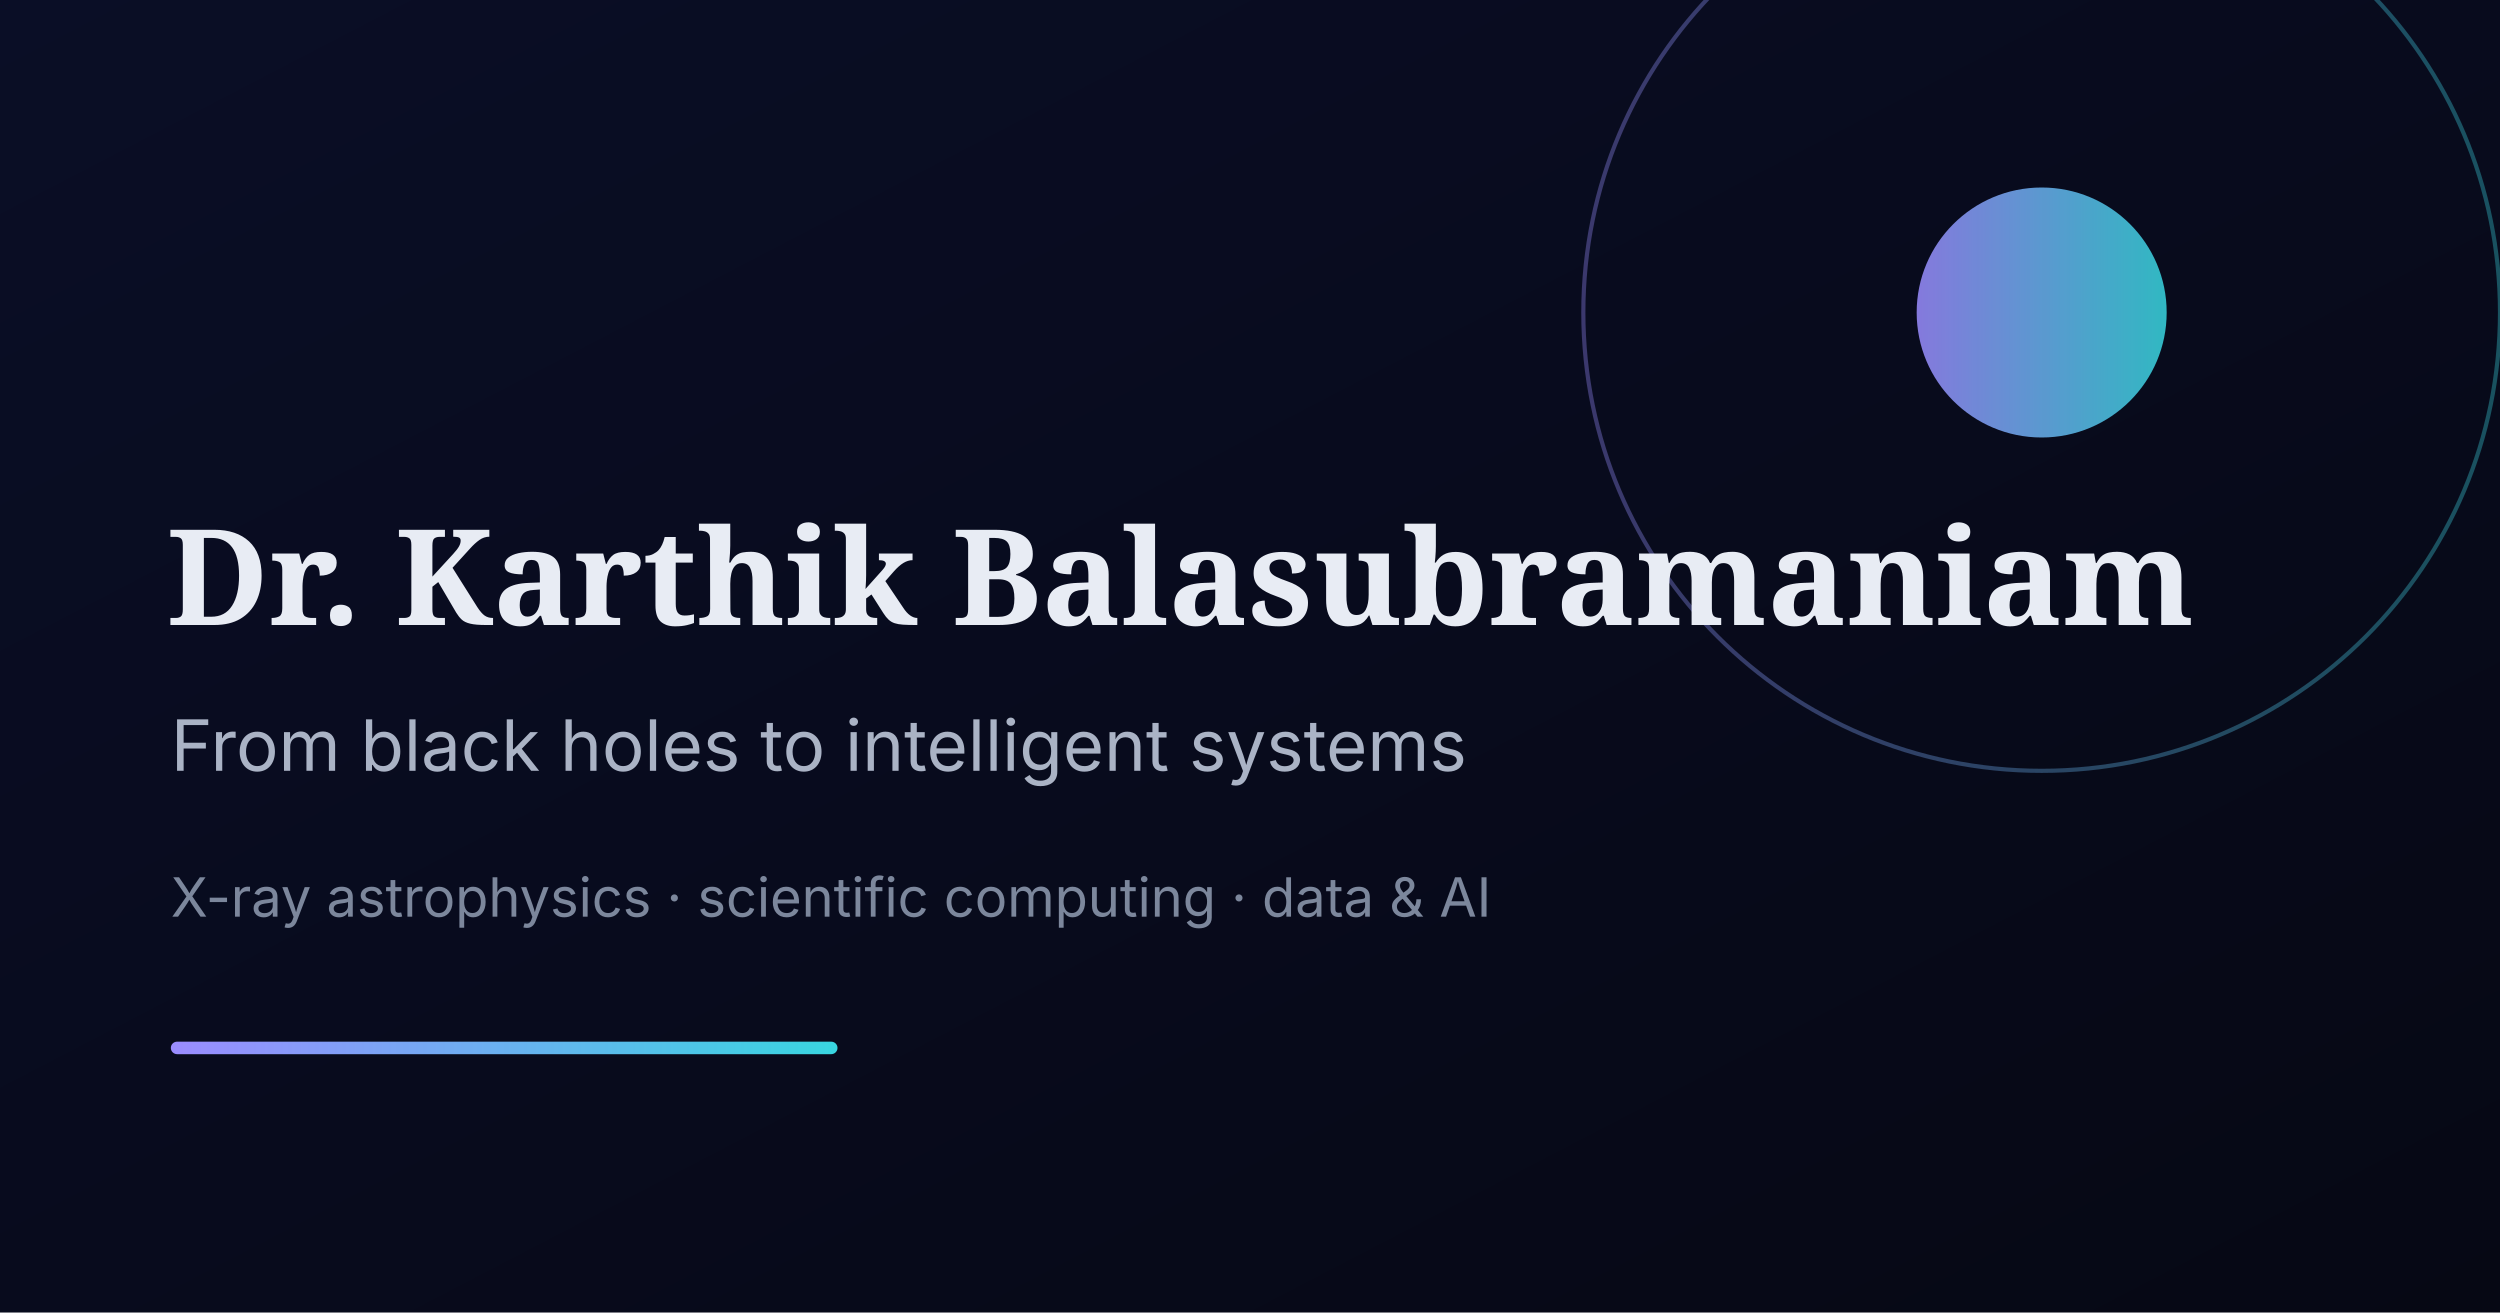
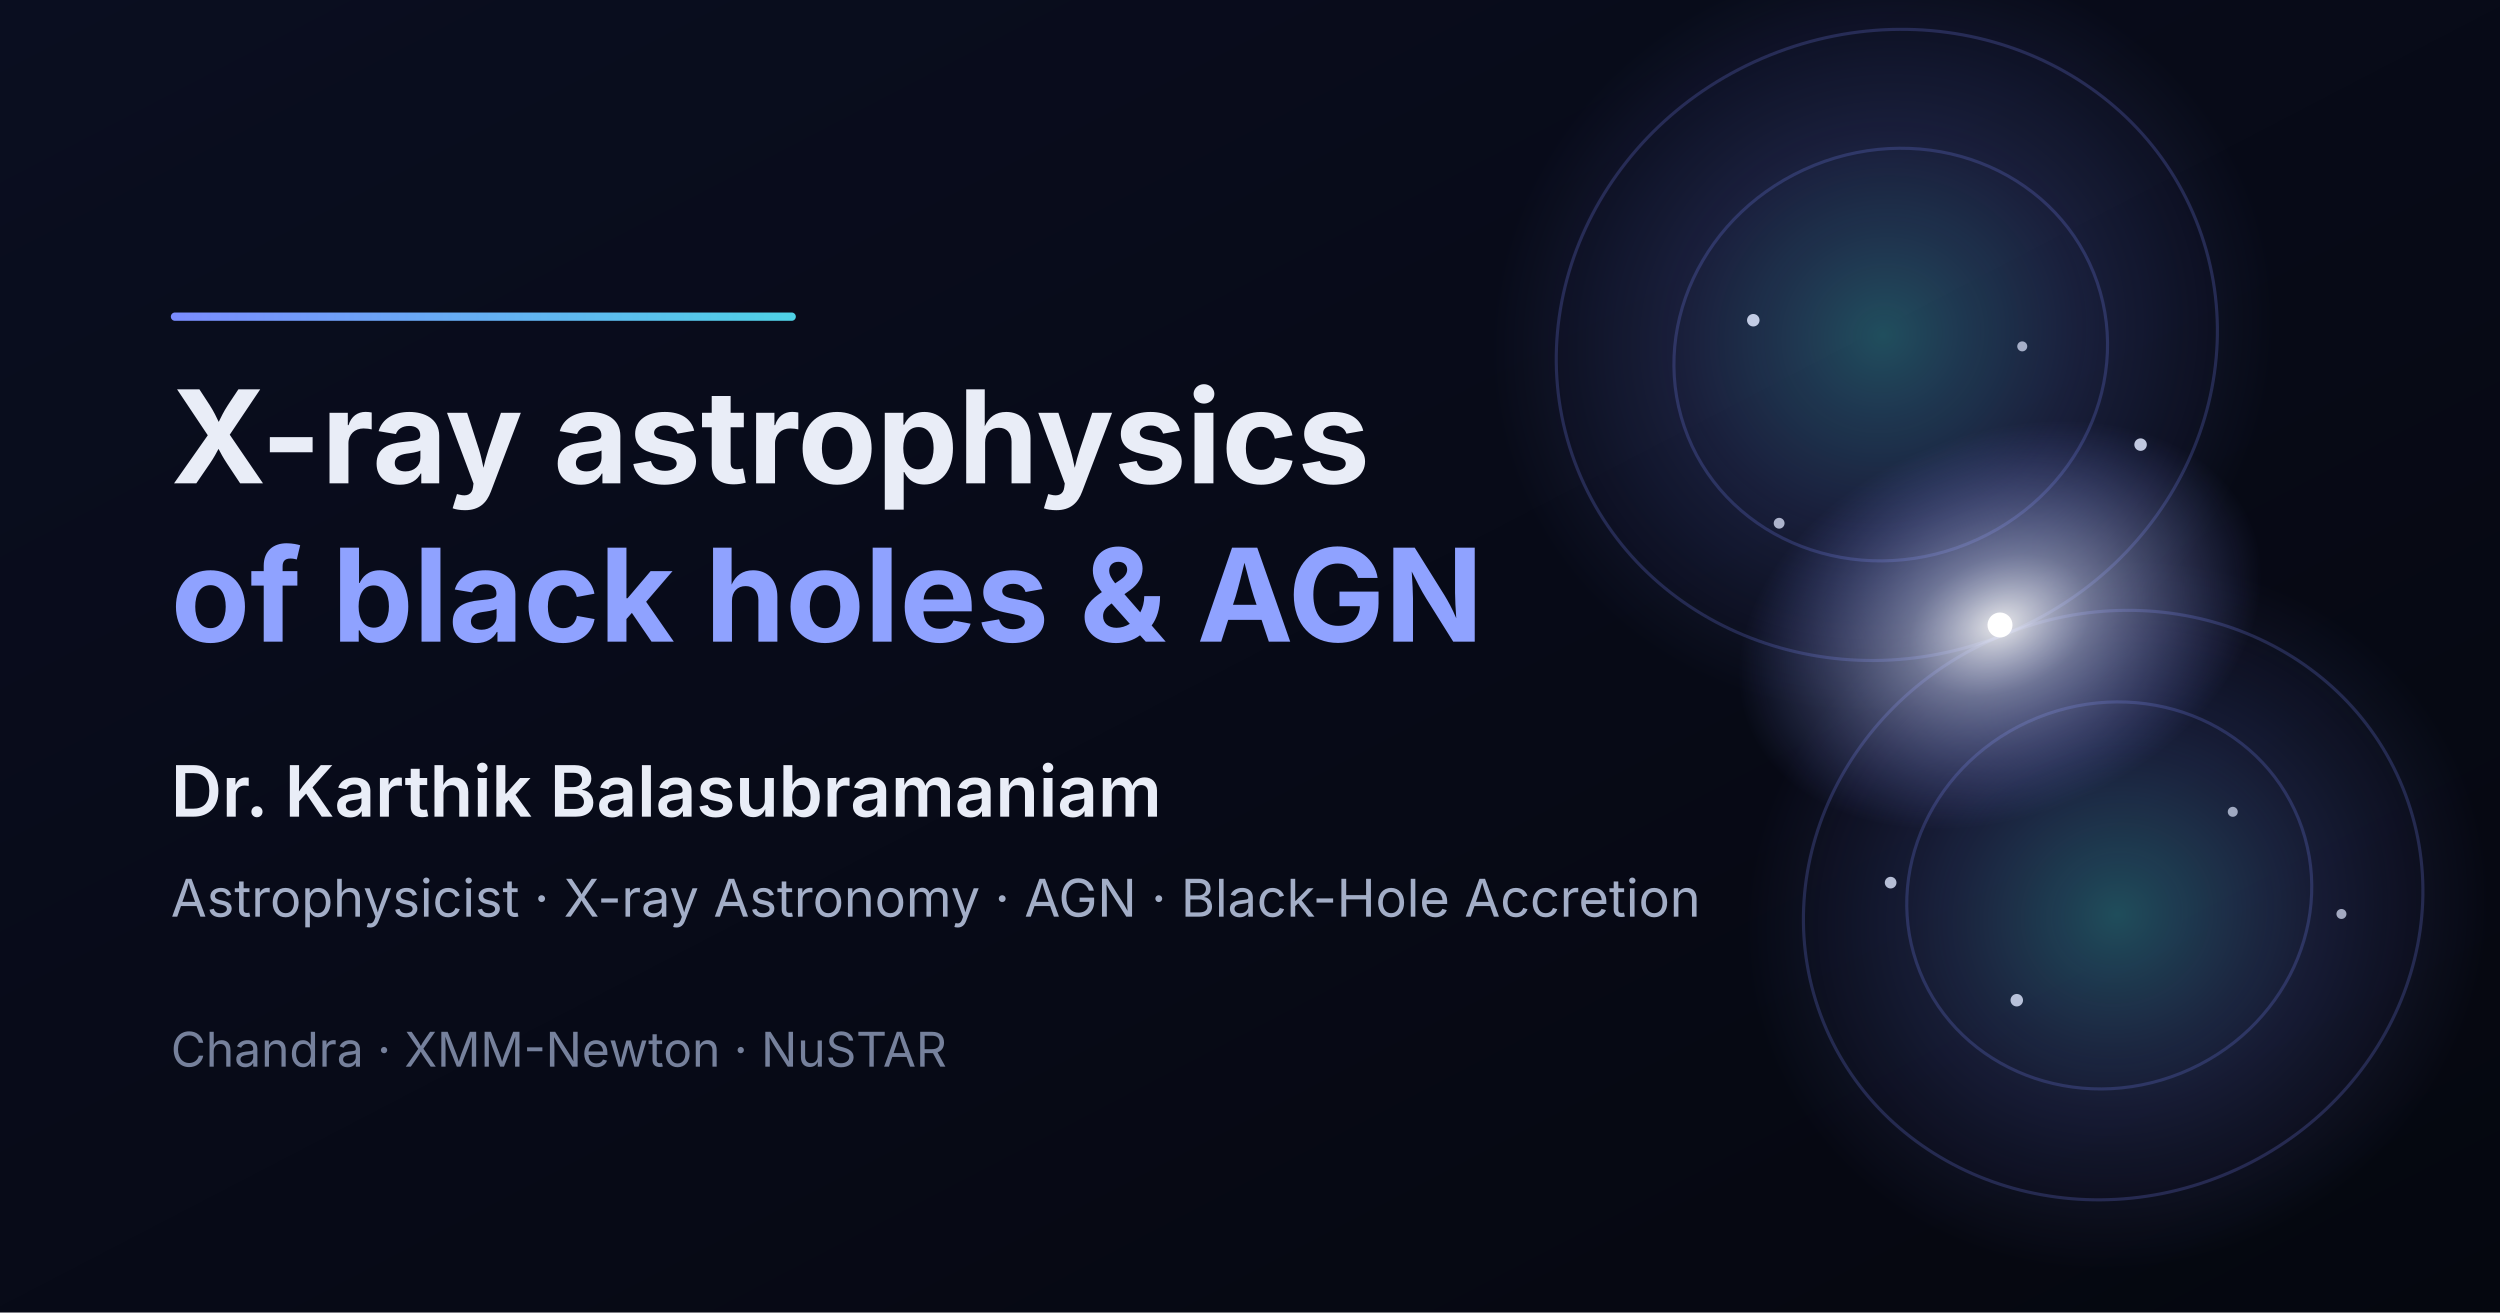
- <svg xmlns="http://www.w3.org/2000/svg" width="1200" height="630" viewBox="0 0 1200 630" role="img" aria-label="Karthik Balasubramaniam — Astrophysics, Data, AI">
+ <svg xmlns="http://www.w3.org/2000/svg" width="1200" height="630" viewBox="0 0 1200 630" role="img" aria-label="Karthik Balasubramaniam — X-ray Astrophysicist">
  <defs>
    <linearGradient id="bg" x1="0" y1="0" x2="1" y2="1">
-       <stop offset="0" stop-color="#0a0e26" />
-       <stop offset="1" stop-color="#060814" />
+       <stop offset="0" stop-color="#0a0e20" />
+       <stop offset="1" stop-color="#05070f" />
    </linearGradient>
    <linearGradient id="g" x1="0" y1="0" x2="1" y2="0">
-       <stop offset="0" stop-color="#9b8cff" />
-       <stop offset="1" stop-color="#38d6e0" />
+       <stop offset="0" stop-color="#7b8cff" />
+       <stop offset="1" stop-color="#4fd2e6" />
    </linearGradient>
+     <radialGradient id="lobe" cx="50%" cy="50%" r="50%">
+       <stop offset="0%" stop-color="#4fd2e6" stop-opacity="0.34" />
+       <stop offset="55%" stop-color="#7b8cff" stop-opacity="0.14" />
+       <stop offset="100%" stop-color="#7b8cff" stop-opacity="0" />
+     </radialGradient>
+     <radialGradient id="core" cx="50%" cy="50%" r="50%">
+       <stop offset="0%" stop-color="#ffffff" stop-opacity="0.9" />
+       <stop offset="35%" stop-color="#c9d2ff" stop-opacity="0.5" />
+       <stop offset="100%" stop-color="#7b8cff" stop-opacity="0" />
+     </radialGradient>
  </defs>
  <rect width="1200" height="630" fill="url(#bg)" />
-   <circle cx="980" cy="150" r="220" fill="none" stroke="url(#g)" stroke-width="2" opacity="0.35" />
-   <circle cx="980" cy="150" r="60" fill="url(#g)" opacity="0.85" />
-   <text x="80" y="300" font-family="Georgia, serif" font-size="64" font-weight="700" fill="#e8ecf4">Dr. Karthik Balasubramaniam</text>
-   <text x="82" y="370" font-family="Inter, sans-serif" font-size="34" fill="#aab3c5">From black holes to intelligent systems</text>
-   <text x="82" y="440" font-family="Inter, sans-serif" font-size="26" fill="#7c879c">X-ray astrophysics · scientific computing · data &amp; AI</text>
-   <rect x="82" y="500" width="320" height="6" rx="3" fill="url(#g)" />
+   <g transform="rotate(-22 960 300)">
+     <ellipse cx="960" cy="150" rx="190" ry="180" fill="url(#lobe)" />
+     <ellipse cx="960" cy="450" rx="180" ry="170" fill="url(#lobe)" />
+     <g fill="none" stroke="#7b8cff" stroke-opacity="0.22" stroke-width="1.5">
+       <ellipse cx="960" cy="155" rx="160" ry="150" />
+       <ellipse cx="960" cy="160" rx="105" ry="98" />
+       <ellipse cx="960" cy="445" rx="150" ry="140" />
+       <ellipse cx="960" cy="440" rx="98" ry="92" />
+     </g>
+     <line x1="960" y1="20" x2="960" y2="580" stroke="url(#g)" stroke-width="2" opacity="0.5" />
+     <ellipse cx="960" cy="300" rx="130" ry="92" fill="url(#core)" />
+     <circle cx="960" cy="300" r="6" fill="#ffffff" />
+     <g fill="#dfe7ff">
+       <circle cx="905" cy="120" r="3" opacity="0.85" />
+       <circle cx="1020" cy="180" r="2.4" opacity="0.7" />
+       <circle cx="880" cy="215" r="2.6" opacity="0.75" />
+       <circle cx="1055" cy="245" r="3" opacity="0.85" />
+       <circle cx="900" cy="470" r="3" opacity="0.8" />
+       <circle cx="1030" cy="425" r="2.4" opacity="0.68" />
+       <circle cx="865" cy="395" r="2.8" opacity="0.8" />
+       <circle cx="1060" cy="490" r="2.4" opacity="0.7" />
+     </g>
+   </g>
+   <rect x="82" y="150" width="300" height="4" rx="2" fill="url(#g)" />
+   <text x="82" y="232" font-family="Sora, Inter, sans-serif" font-size="62" font-weight="700" fill="#e9edf7">X-ray astrophysics</text>
+   <text x="82" y="308" font-family="Sora, Inter, sans-serif" font-size="62" font-weight="700" fill="#8fa2ff">of black holes &amp; AGN</text>
+   <text x="82" y="392" font-family="Inter, sans-serif" font-size="34" font-weight="600" fill="#e9edf7">Dr. Karthik Balasubramaniam</text>
+   <text x="82" y="440" font-family="Inter, sans-serif" font-size="25" fill="#a3aec7">Astrophysicist · X-ray Astronomy · AGN · Black-Hole Accretion</text>
+   <text x="82" y="512" font-family="Inter, sans-serif" font-size="23" fill="#76819c">Chandra · XMM-Newton · NuSTAR</text>
</svg>
